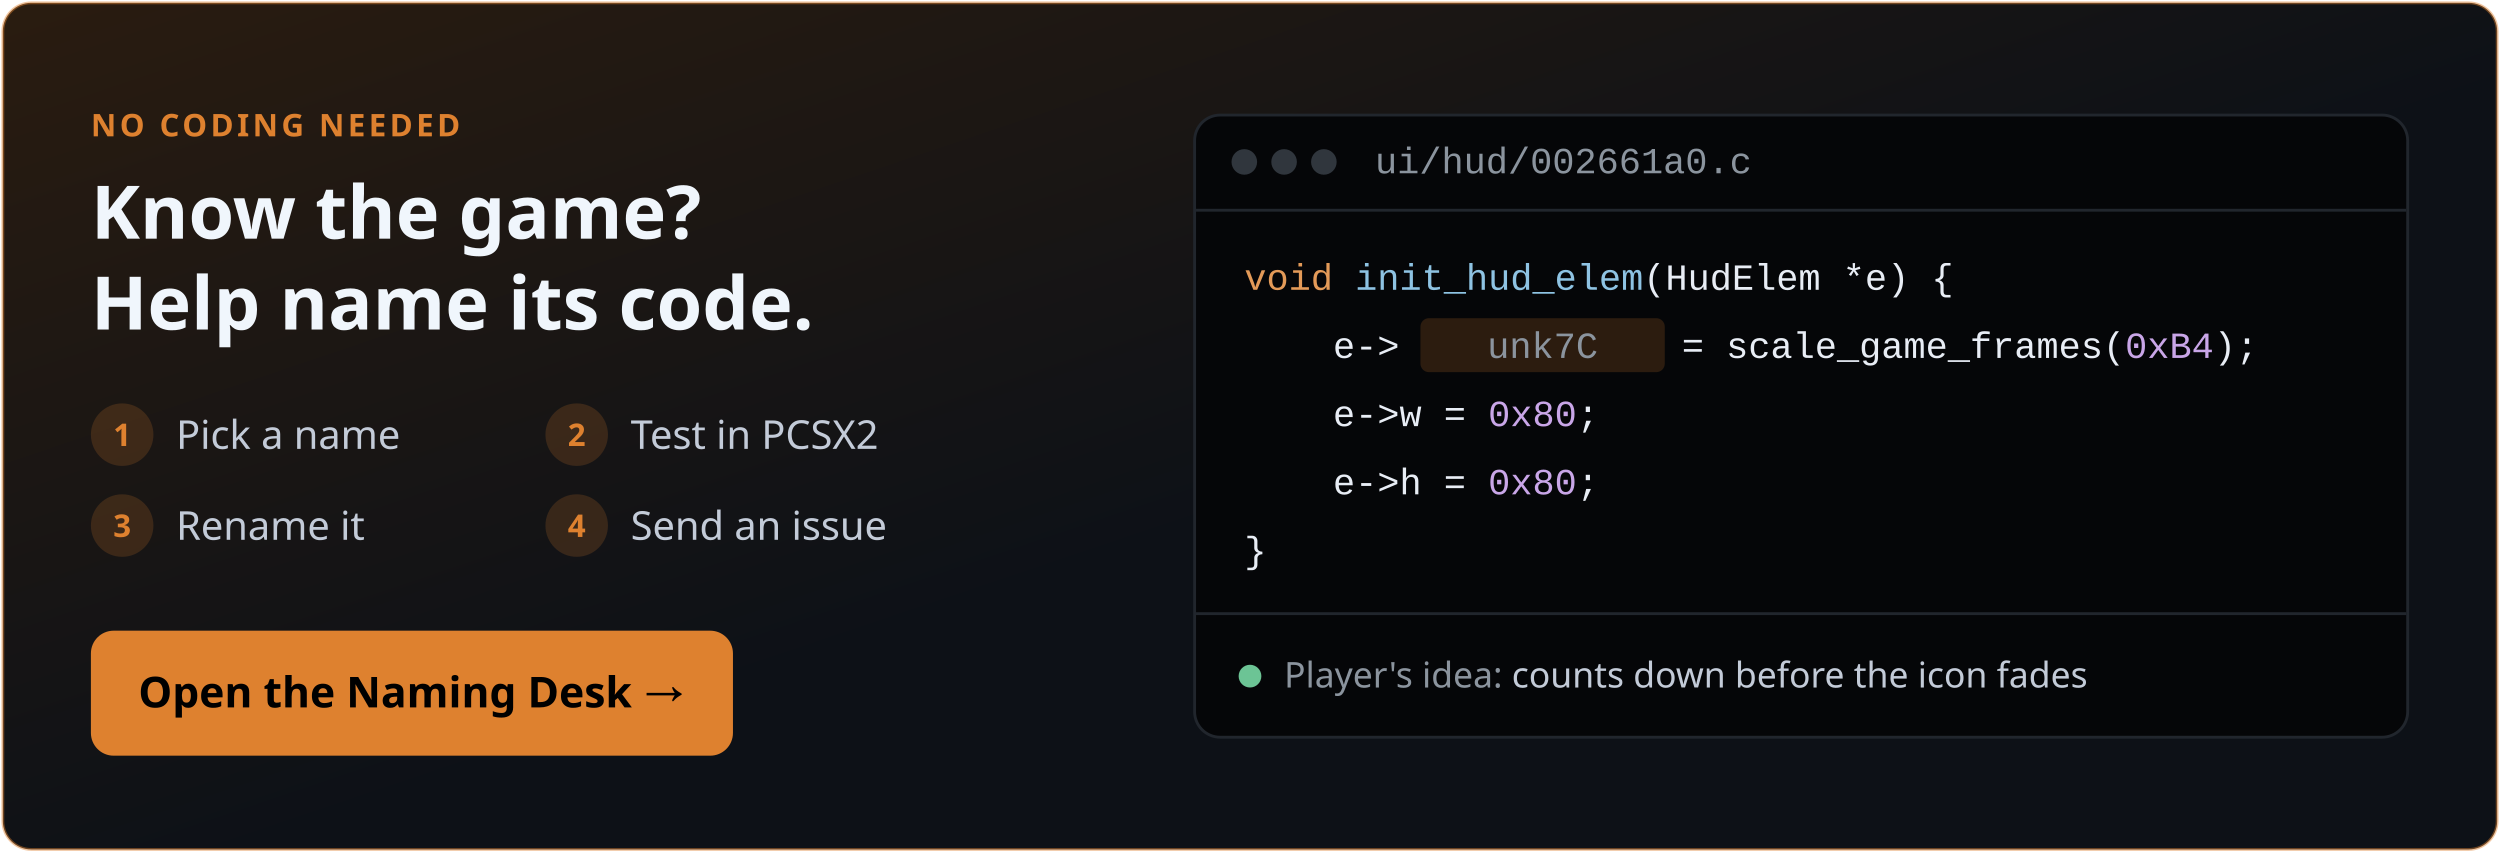
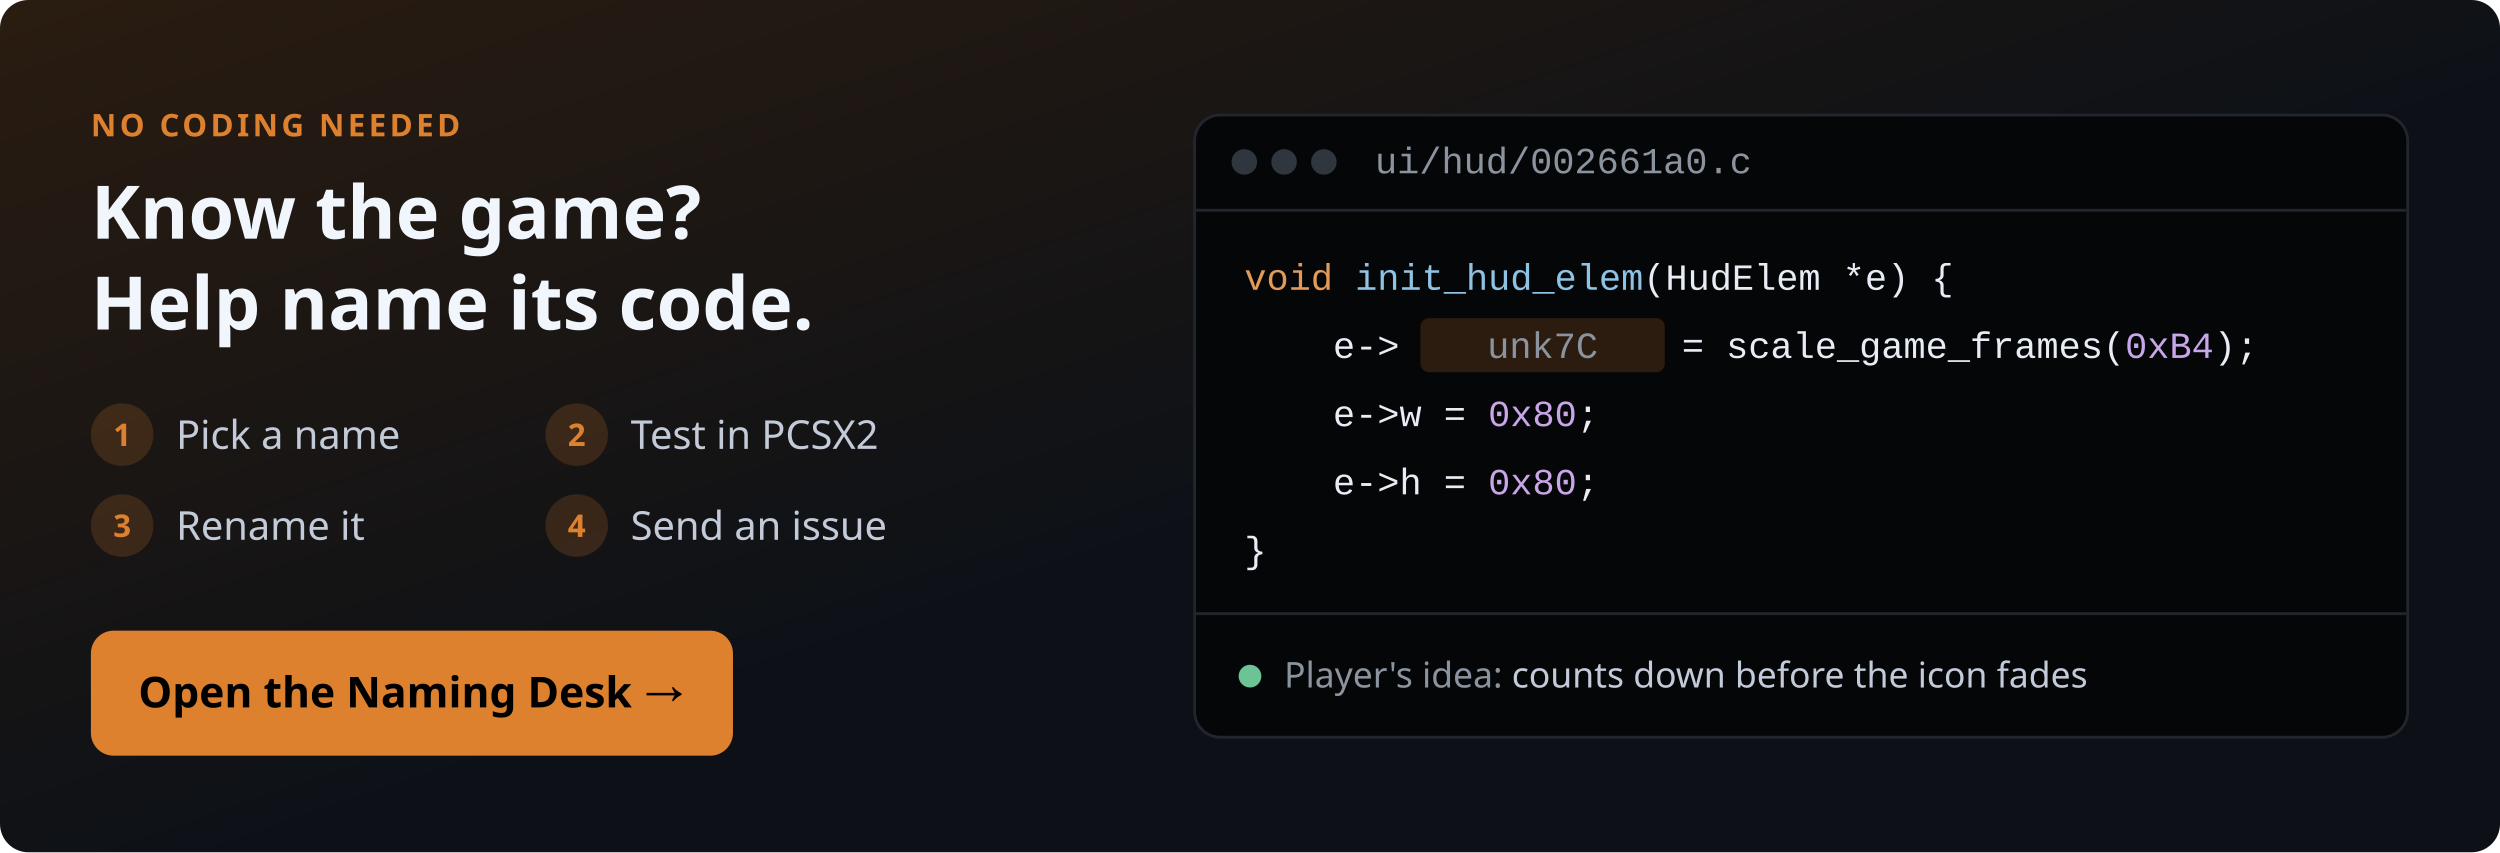
<svg xmlns="http://www.w3.org/2000/svg" width="880" height="300" viewBox="0 0 880 300" role="img" aria-label="Lombyte Naming Desk: know the game? Help name its code.">
  <style>
  .ui{font-family:-apple-system,BlinkMacSystemFont,'Segoe UI','Noto Sans',Helvetica,Arial,sans-serif}
  .mono{font-family:ui-monospace,SFMono-Regular,Menlo,Consolas,'Liberation Mono',monospace;font-size:13px}
  .old{animation:out 6s infinite}
  .new{opacity:0;animation:in 6s infinite}
  @keyframes out{0%,35%{opacity:1}45%,92%{opacity:0}100%{opacity:1}}
  @keyframes in{0%,40%{opacity:0}50%,90%{opacity:1}100%{opacity:0}}
  @media (prefers-reduced-motion:reduce){.old{animation:none;opacity:0}.new{animation:none;opacity:1}}
</style>
  <defs>
    <linearGradient id="bg" x1="0" y1="0" x2="1" y2="1">
      <stop offset="0" stop-color="#2a1c10" />
      <stop offset=".55" stop-color="#0d1117" />
    </linearGradient>
  </defs>
-   <rect x="1" y="1" width="878" height="298" rx="10" fill="url(#bg)" stroke="#de812f" stroke-opacity=".45" />
+   <rect width="880" height="300" rx="10" fill="url(#bg)" />
  <text class="ui" x="32" y="48" font-size="11" font-weight="700" letter-spacing="1.2" fill="#de812f">NO CODING NEEDED</text>
  <text class="ui" x="32" y="84" font-size="26" font-weight="600" fill="#f0f6fc">Know the game?</text>
  <text class="ui" x="32" y="116" font-size="26" font-weight="600" fill="#f0f6fc">Help name its code.</text>
  <g class="ui" font-size="14" fill="#c3cbd8">
    <circle cx="43" cy="153" r="11" fill="#de812f" fill-opacity=".18" />
    <text x="43" y="157" font-size="11" font-weight="700" fill="#de812f" text-anchor="middle">1</text>
    <text x="62" y="158">Pick a name</text>
    <circle cx="203" cy="153" r="11" fill="#de812f" fill-opacity=".18" />
    <text x="203" y="157" font-size="11" font-weight="700" fill="#de812f" text-anchor="middle">2</text>
    <text x="222" y="158">Test in PCSX2</text>
    <circle cx="43" cy="185" r="11" fill="#de812f" fill-opacity=".18" />
    <text x="43" y="189" font-size="11" font-weight="700" fill="#de812f" text-anchor="middle">3</text>
    <text x="62" y="190">Rename it</text>
    <circle cx="203" cy="185" r="11" fill="#de812f" fill-opacity=".18" />
    <text x="203" y="189" font-size="11" font-weight="700" fill="#de812f" text-anchor="middle">4</text>
    <text x="222" y="190">Send an issue</text>
  </g>
  <rect x="32" y="222" width="226" height="44" rx="8" fill="#de812f" />
  <text class="ui" x="145" y="249" font-size="15" font-weight="700" fill="#000" text-anchor="middle">Open the Naming Desk →</text>
  <g transform="translate(420 40)">
    <rect x=".5" y=".5" width="427" height="219" rx="9" fill="#050608" stroke="#21262d" />
    <circle cx="18" cy="17" r="4.5" fill="#30363d" />
    <circle cx="32" cy="17" r="4.5" fill="#30363d" />
    <circle cx="46" cy="17" r="4.5" fill="#30363d" />
    <text class="mono" x="64" y="21" font-size="11.5" fill="#8b949e">ui/hud/002661a0.c</text>
    <line x1="1" y1="34" x2="427" y2="34" stroke="#21262d" />
    <g class="mono" fill="#e8edf5">
      <text x="18" y="62">
        <tspan fill="#e39a58">void</tspan>
        <tspan fill="#8ec3e3">init_hud_elem</tspan>(HudElem *e) {</text>
      <text x="18" y="86" xml:space="preserve">    e-&gt;</text>
      <g class="old">
        <rect x="80" y="72" width="86" height="19" rx="3" fill="#de812f" fill-opacity=".18" />
        <text x="123" y="86" text-anchor="middle" fill="#8b949e">unk7C</text>
      </g>
      <g class="new">
        <rect x="80" y="72" width="86" height="19" rx="3" fill="#de812f" />
        <text x="123" y="86" text-anchor="middle" fill="#000" font-weight="600">fade_timer</text>
      </g>
      <text x="172" y="86">= scale_game_frames(<tspan fill="#c9a6e8">0xB4</tspan>);</text>
      <text x="18" y="110" xml:space="preserve">    e-&gt;w = <tspan fill="#c9a6e8">0x80</tspan>;</text>
      <text x="18" y="134" xml:space="preserve">    e-&gt;h = <tspan fill="#c9a6e8">0x80</tspan>;</text>
      <text x="18" y="158">}</text>
    </g>
    <line x1="1" y1="176" x2="427" y2="176" stroke="#21262d" />
    <circle cx="20" cy="198" r="4" fill="#6cc495" />
    <text class="ui" x="32" y="202" font-size="12.5" fill="#8b949e">Player's idea: <tspan fill="#c3cbd8">counts down before the icon fades</tspan>
    </text>
  </g>
</svg>
